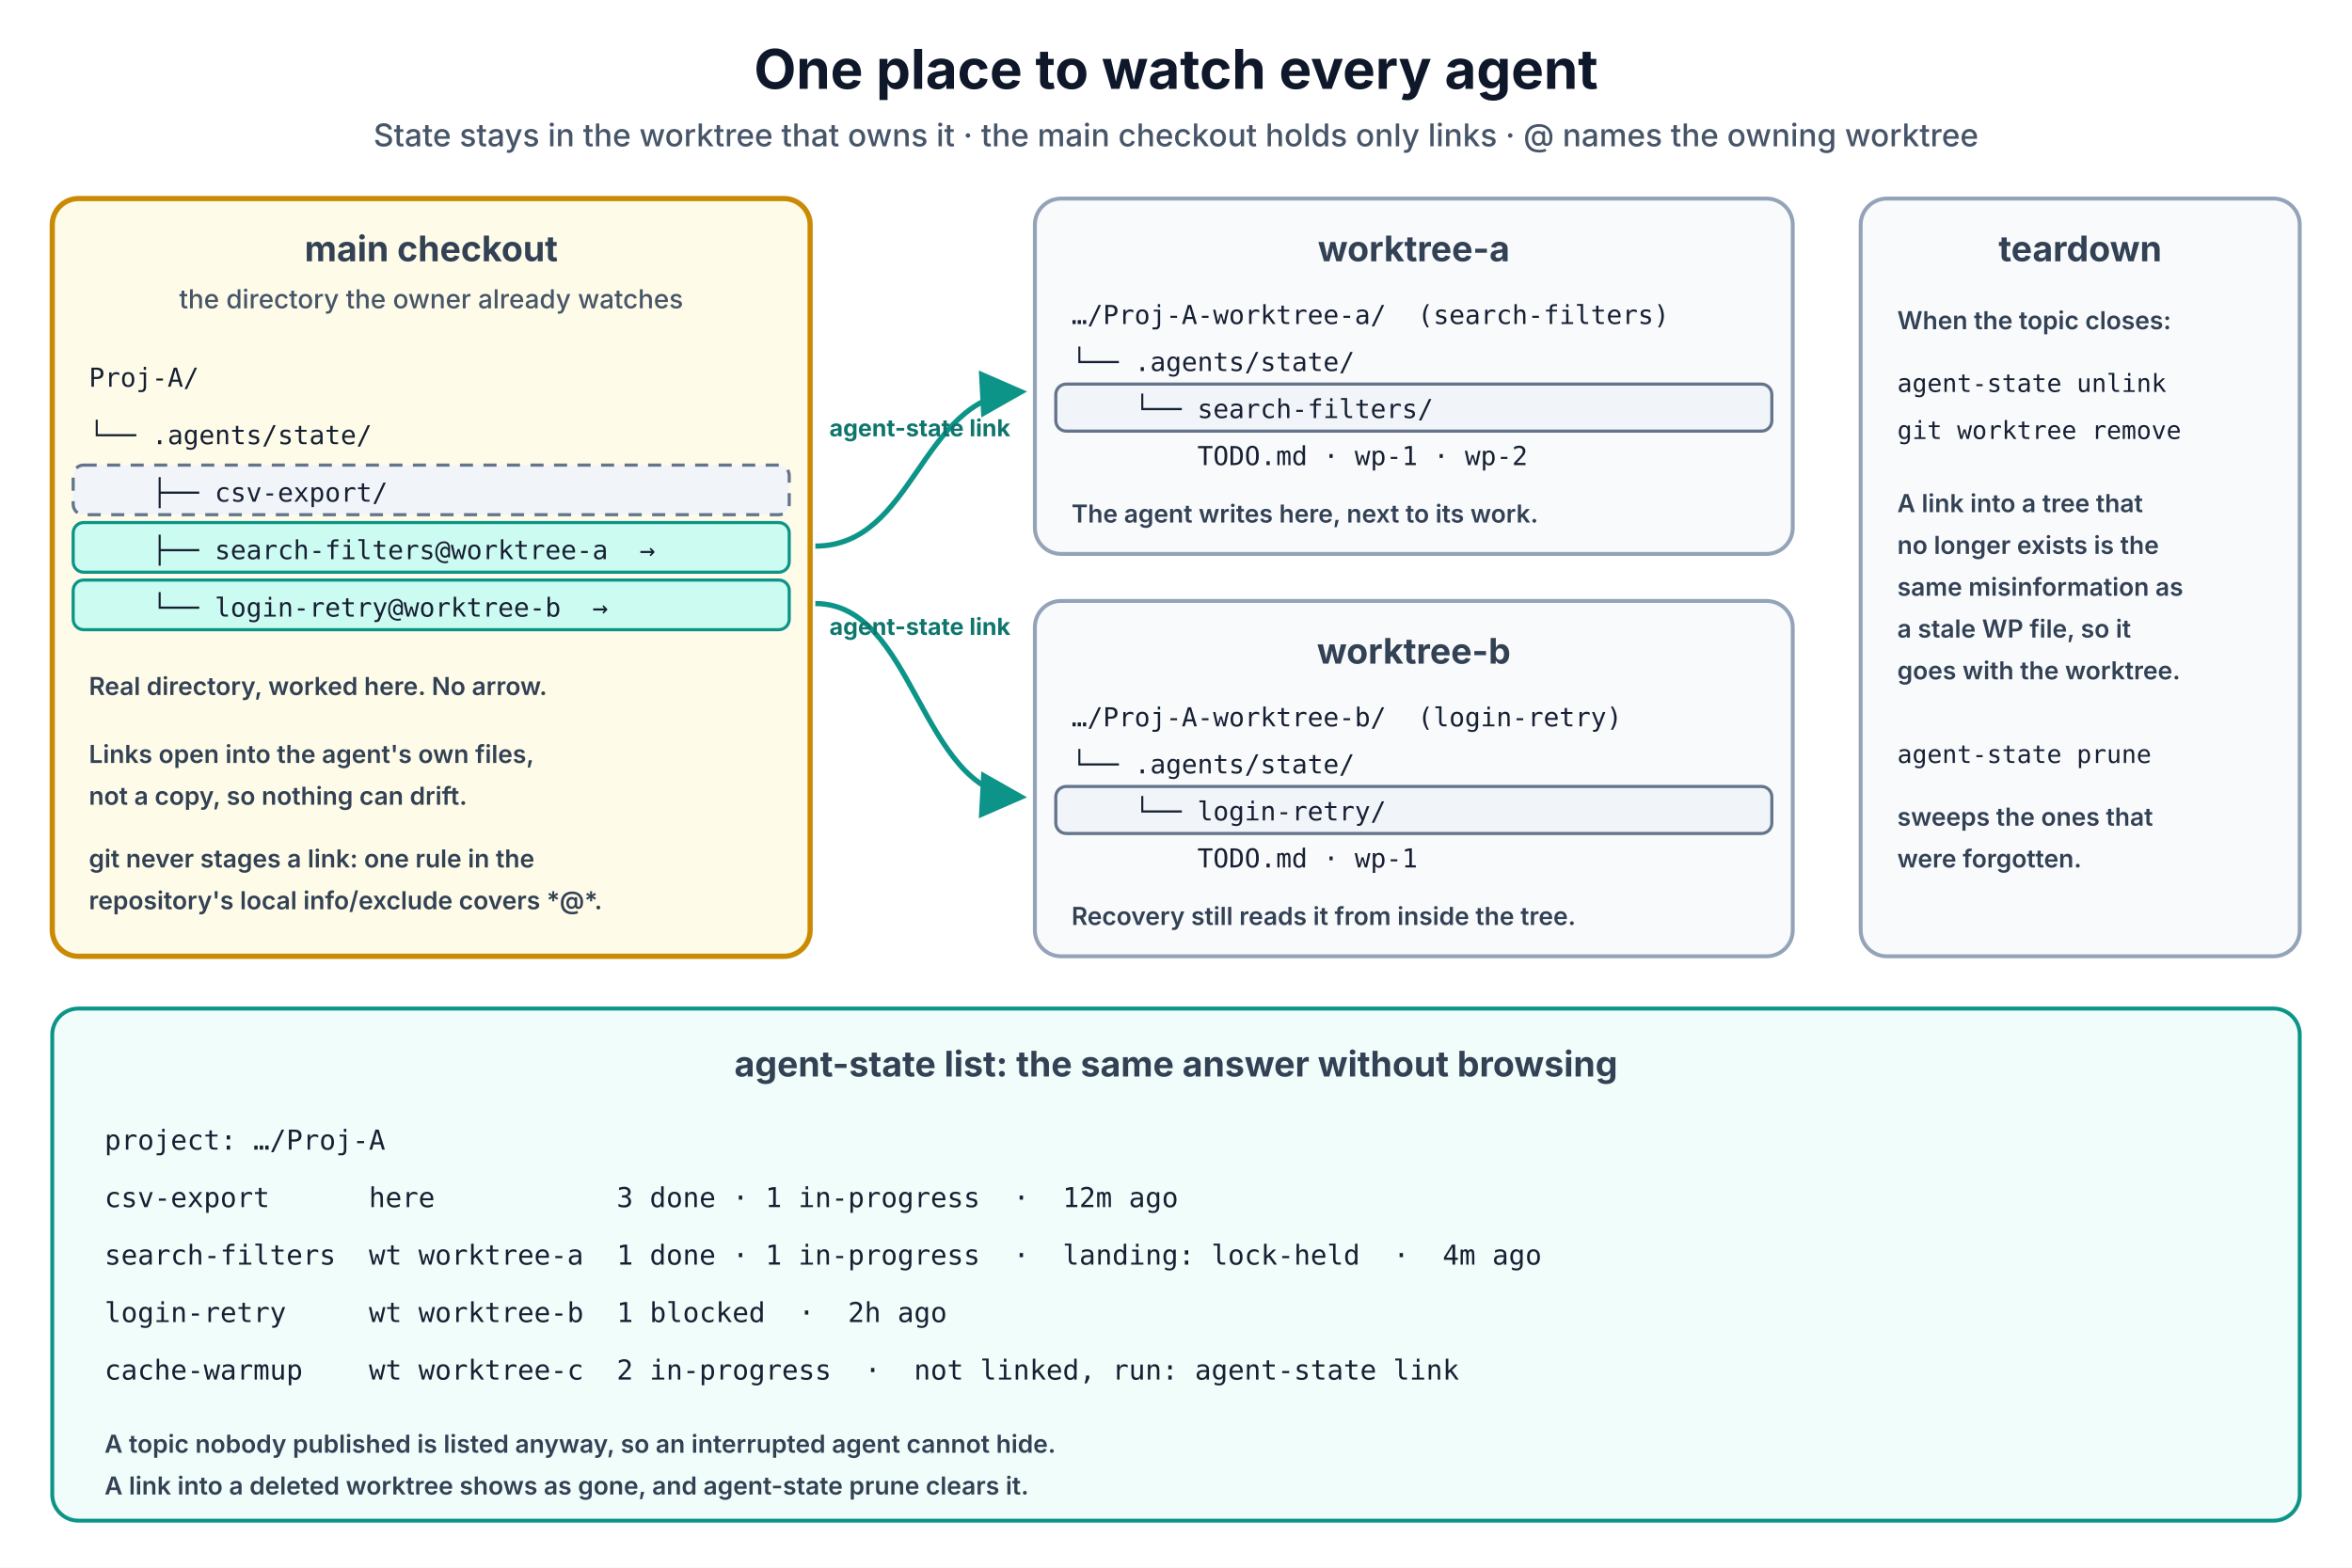
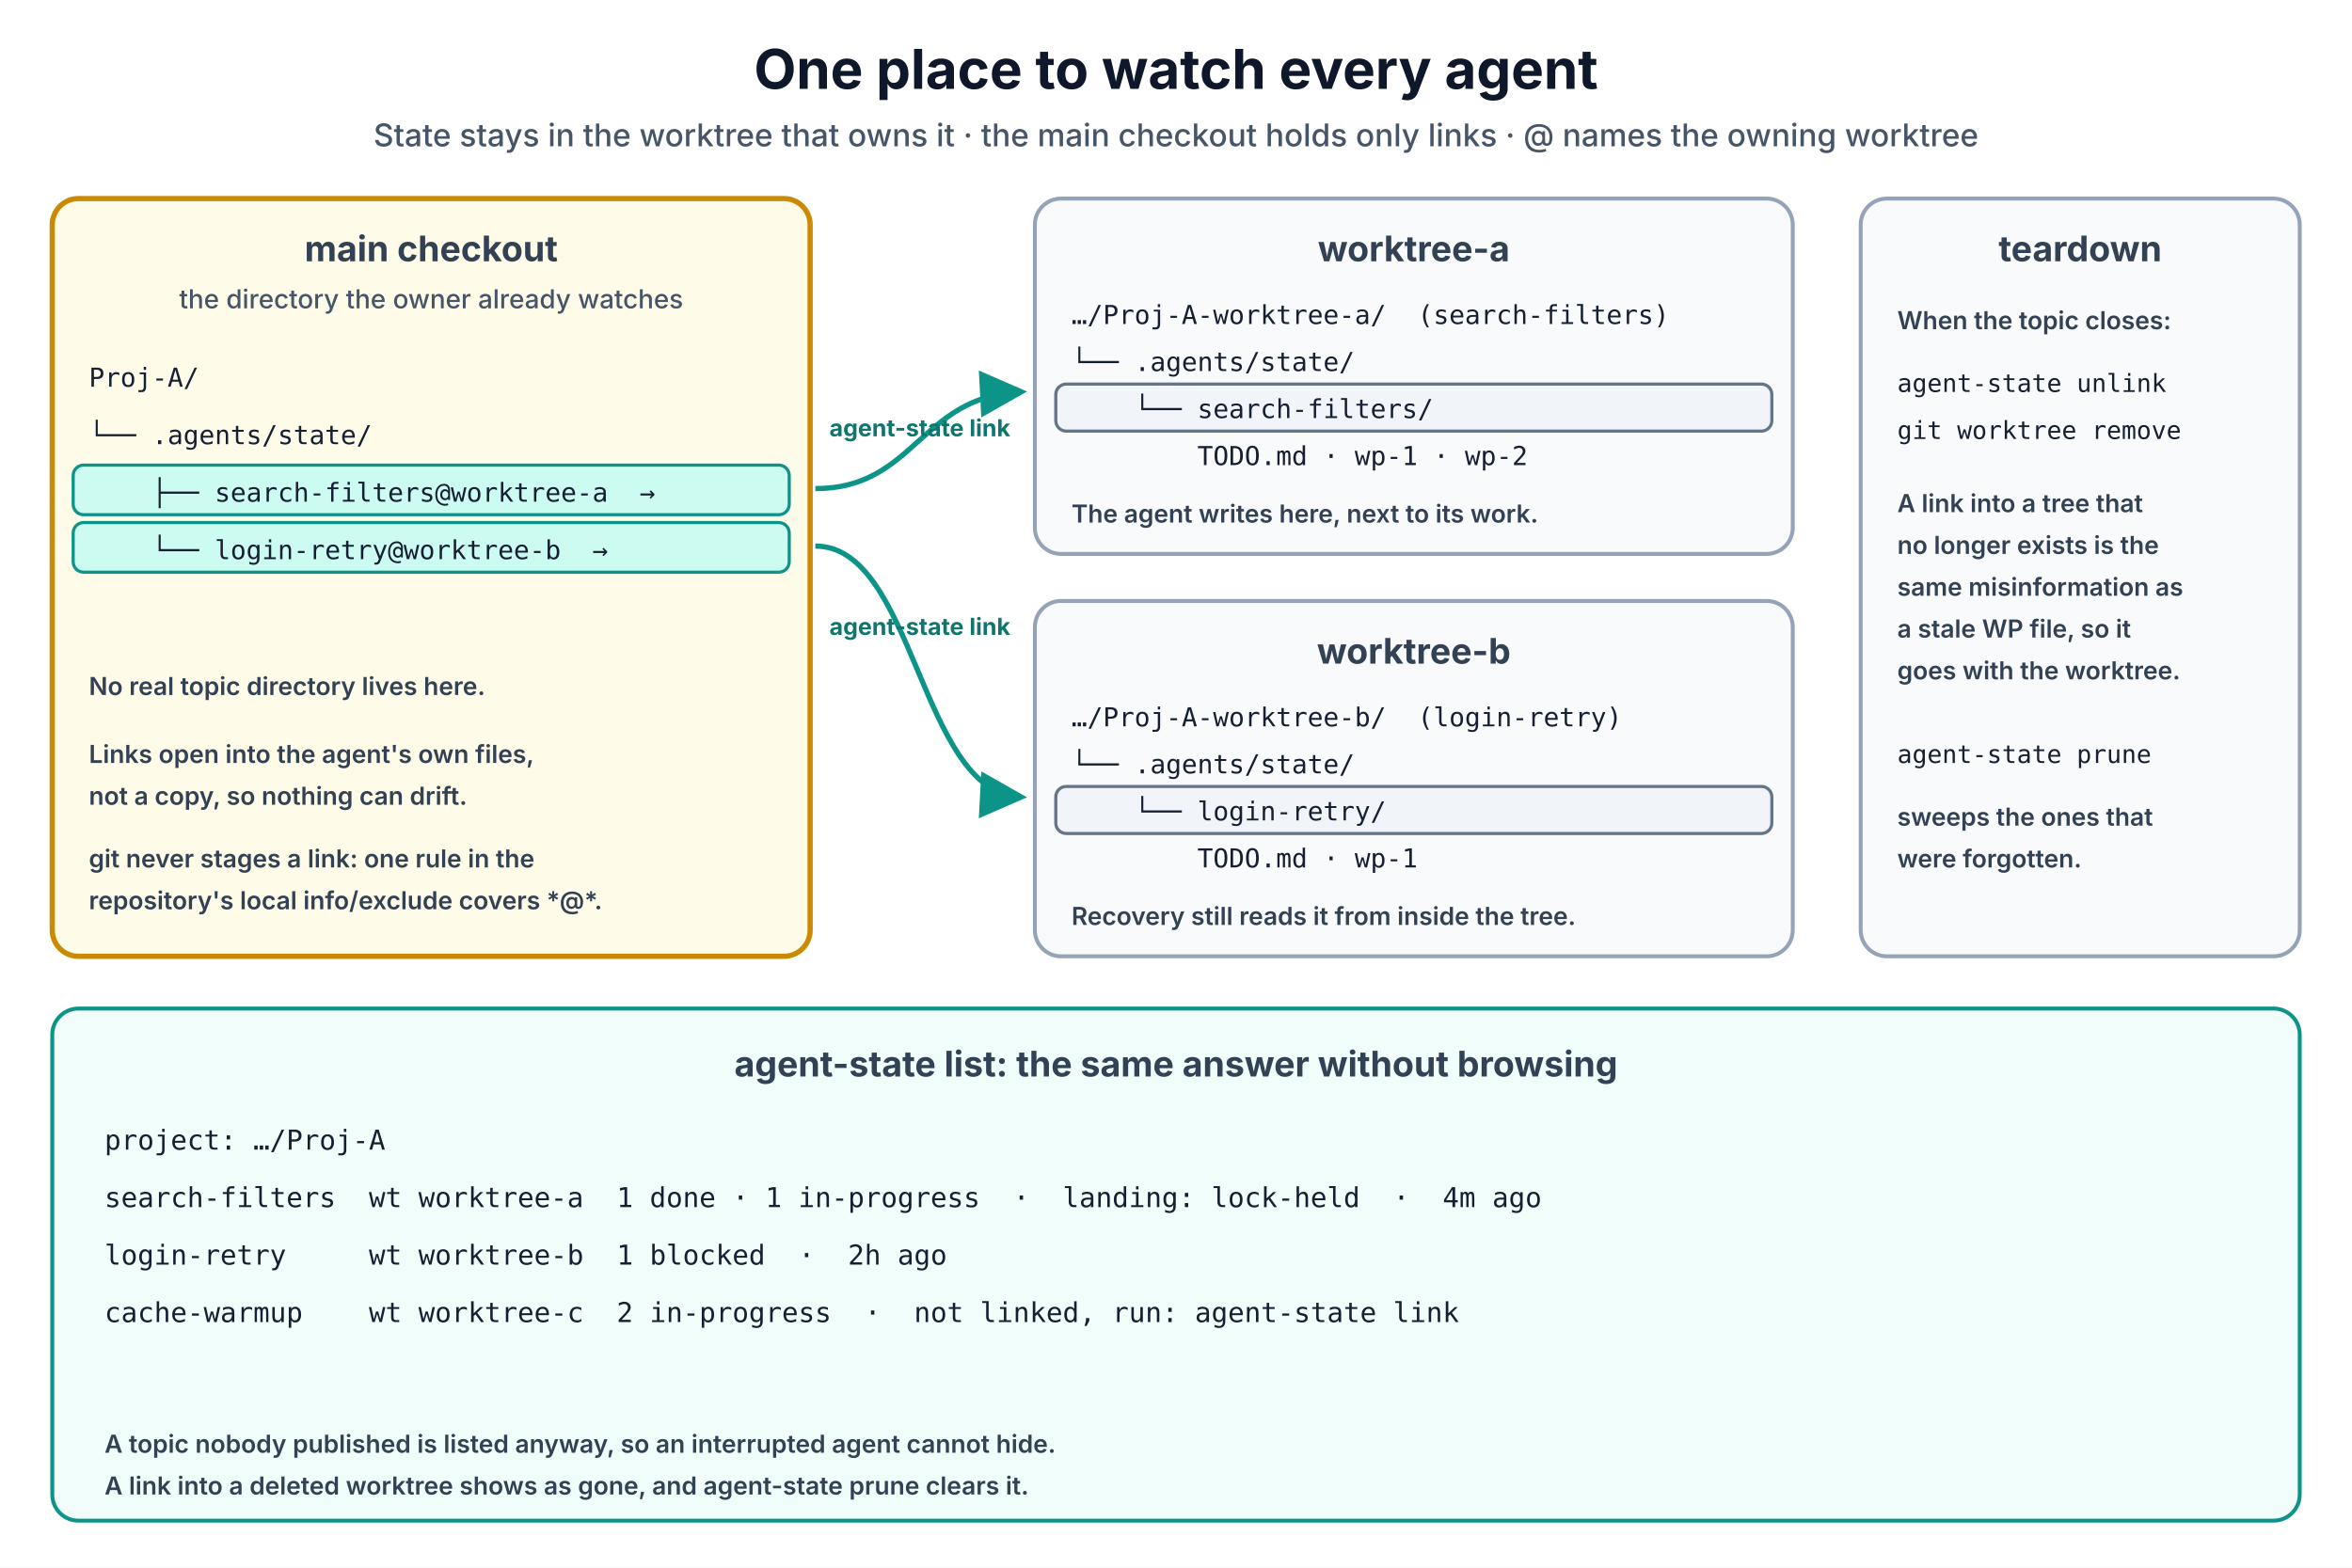
<svg xmlns="http://www.w3.org/2000/svg" width="900" height="600" viewBox="0 0 900 600" role="img" aria-labelledby="title desc">
  <defs>
    <marker id="arrow-teal" markerWidth="9" markerHeight="9" refX="7.5" refY="4.5" orient="auto" markerUnits="strokeWidth">
      <path d="M0,0 L9,4.5 L0,9 Z" fill="#0d9488" />
    </marker>
    <style>
      .canvas { fill: #ffffff; }
      .heading { font: 700 21px -apple-system, BlinkMacSystemFont, "Segoe UI", sans-serif; fill: #0f172a; }
      .subheading { font: 500 12px -apple-system, BlinkMacSystemFont, "Segoe UI", sans-serif; fill: #475569; }
      .panel { fill: #f8fafc; stroke: #94a3b8; stroke-width: 1.5; }
      .owner-panel { fill: #fefce8; stroke: #ca8a04; stroke-width: 2; }
      .report-panel { fill: #f0fdfa; stroke: #0d9488; stroke-width: 1.5; }
      .panel-title { font: 700 13.5px -apple-system, BlinkMacSystemFont, "Segoe UI", sans-serif; fill: #334155; text-anchor: middle; }
      .panel-sub { font: 500 10px -apple-system, BlinkMacSystemFont, "Segoe UI", sans-serif; fill: #475569; text-anchor: middle; }
      .tree { font: 10px ui-monospace, SFMono-Regular, Menlo, Consolas, monospace; fill: #172033; }
      .tree-small { font: 9.5px ui-monospace, SFMono-Regular, Menlo, Consolas, monospace; fill: #172033; }
      .report { font: 10.5px ui-monospace, SFMono-Regular, Menlo, Consolas, monospace; fill: #172033; }
      .note { font: 600 9.5px -apple-system, BlinkMacSystemFont, "Segoe UI", sans-serif; fill: #334155; }
      .link-row { fill: #ccfbf1; stroke: #0d9488; stroke-width: 1.2; }
      .real-row { fill: #f1f5f9; stroke: #64748b; stroke-width: 1.2; }
      .local-row { fill: #f1f5f9; stroke: #64748b; stroke-width: 1.2; stroke-dasharray: 5 4; }
      .state-link { fill: none; stroke: #0d9488; stroke-width: 2; marker-end: url(#arrow-teal); }
      .link-label { font: 700 9px -apple-system, BlinkMacSystemFont, "Segoe UI", sans-serif; fill: #0f766e; text-anchor: middle; }
    </style>
  </defs>
  <rect class="canvas" width="900" height="600" />
  <text class="heading" x="450" y="34" text-anchor="middle">One place to watch every agent</text>
  <text class="subheading" x="450" y="56" text-anchor="middle">State stays in the worktree that owns it · the main checkout holds only links · @ names the owning worktree</text>
  <rect class="owner-panel" x="20" y="76" width="290" height="290" rx="10" />
  <text class="panel-title" x="165" y="100">main checkout</text>
  <text class="panel-sub" x="165" y="118">the directory the owner already watches</text>
-   <rect class="local-row" x="28" y="178" width="274" height="19" rx="4" />
+   <rect class="link-row" x="28" y="178" width="274" height="19" rx="4" />
  <rect class="link-row" x="28" y="200" width="274" height="19" rx="4" />
-   <rect class="link-row" x="28" y="222" width="274" height="19" rx="4" />
  <text class="tree" xml:space="preserve" x="34" y="148">
    <tspan x="34" dy="0">Proj-A/</tspan>
    <tspan x="34" dy="22">└── .agents/state/</tspan>
-     <tspan x="34" dy="22">    ├── csv-export/</tspan>
    <tspan x="34" dy="22">    ├── search-filters@worktree-a  →</tspan>
    <tspan x="34" dy="22">    └── login-retry@worktree-b  →</tspan>
  </text>
-   <text class="note" x="34" y="266">Real directory, worked here. No arrow.</text>
+   <text class="note" x="34" y="266">No real topic directory lives here.</text>
  <text class="note" x="34" y="292">Links open into the agent's own files,</text>
  <text class="note" x="34" y="308">not a copy, so nothing can drift.</text>
  <text class="note" x="34" y="332">git never stages a link: one rule in the</text>
  <text class="note" x="34" y="348">repository's local info/exclude covers *@*.</text>
  <rect class="panel" x="396" y="76" width="290" height="136" rx="10" />
  <text class="panel-title" x="541" y="100">worktree-a</text>
  <rect class="real-row" x="404" y="147" width="274" height="18" rx="4" />
  <text class="tree" xml:space="preserve" x="410" y="124">
    <tspan x="410" dy="0">…/Proj-A-worktree-a/  (search-filters)</tspan>
    <tspan x="410" dy="18">└── .agents/state/</tspan>
    <tspan x="410" dy="18">    └── search-filters/</tspan>
    <tspan x="410" dy="18">        TODO.md · wp-1 · wp-2</tspan>
  </text>
  <text class="note" x="410" y="200">The agent writes here, next to its work.</text>
  <rect class="panel" x="396" y="230" width="290" height="136" rx="10" />
  <text class="panel-title" x="541" y="254">worktree-b</text>
  <rect class="real-row" x="404" y="301" width="274" height="18" rx="4" />
  <text class="tree" xml:space="preserve" x="410" y="278">
    <tspan x="410" dy="0">…/Proj-A-worktree-b/  (login-retry)</tspan>
    <tspan x="410" dy="18">└── .agents/state/</tspan>
    <tspan x="410" dy="18">    └── login-retry/</tspan>
    <tspan x="410" dy="18">        TODO.md · wp-1</tspan>
  </text>
  <text class="note" x="410" y="354">Recovery still reads it from inside the tree.</text>
-   <path class="state-link" d="M312 209 C 350 209, 352 152, 390 150" />
-   <path class="state-link" d="M312 231 C 350 231, 352 303, 390 305" />
+   <path class="state-link" d="M312 187 C 350 187, 352 152, 390 150" />
+   <path class="state-link" d="M312 209 C 350 209, 352 303, 390 305" />
  <text class="link-label" x="352" y="167">agent-state link</text>
  <text class="link-label" x="352" y="243">agent-state link</text>
  <rect class="panel" x="712" y="76" width="168" height="290" rx="10" />
  <text class="panel-title" x="796" y="100">teardown</text>
  <text class="note" x="726" y="126">When the topic closes:</text>
  <text class="tree-small" xml:space="preserve" x="726" y="150">
    <tspan x="726" dy="0">agent-state unlink</tspan>
    <tspan x="726" dy="18">git worktree remove</tspan>
  </text>
  <text class="note" x="726" y="196">A link into a tree that</text>
  <text class="note" x="726" y="212">no longer exists is the</text>
  <text class="note" x="726" y="228">same misinformation as</text>
  <text class="note" x="726" y="244">a stale WP file, so it</text>
  <text class="note" x="726" y="260">goes with the worktree.</text>
  <text class="tree-small" x="726" y="292">agent-state prune</text>
  <text class="note" x="726" y="316">sweeps the ones that</text>
  <text class="note" x="726" y="332">were forgotten.</text>
  <rect class="report-panel" x="20" y="386" width="860" height="196" rx="10" />
  <text class="panel-title" x="450" y="412">agent-state list: the same answer without browsing</text>
  <text class="report" xml:space="preserve" x="40" y="440">
    <tspan x="40" dy="0">project: …/Proj-A</tspan>
-     <tspan x="40" dy="22">csv-export      here           3 done · 1 in-progress  ·  12m ago</tspan>
    <tspan x="40" dy="22">search-filters  wt worktree-a  1 done · 1 in-progress  ·  landing: lock-held  ·  4m ago</tspan>
    <tspan x="40" dy="22">login-retry     wt worktree-b  1 blocked  ·  2h ago</tspan>
    <tspan x="40" dy="22">cache-warmup    wt worktree-c  2 in-progress  ·  not linked, run: agent-state link</tspan>
  </text>
  <text class="note" x="40" y="556">A topic nobody published is listed anyway, so an interrupted agent cannot hide.</text>
  <text class="note" x="40" y="572">A link into a deleted worktree shows as gone, and agent-state prune clears it.</text>
</svg>
